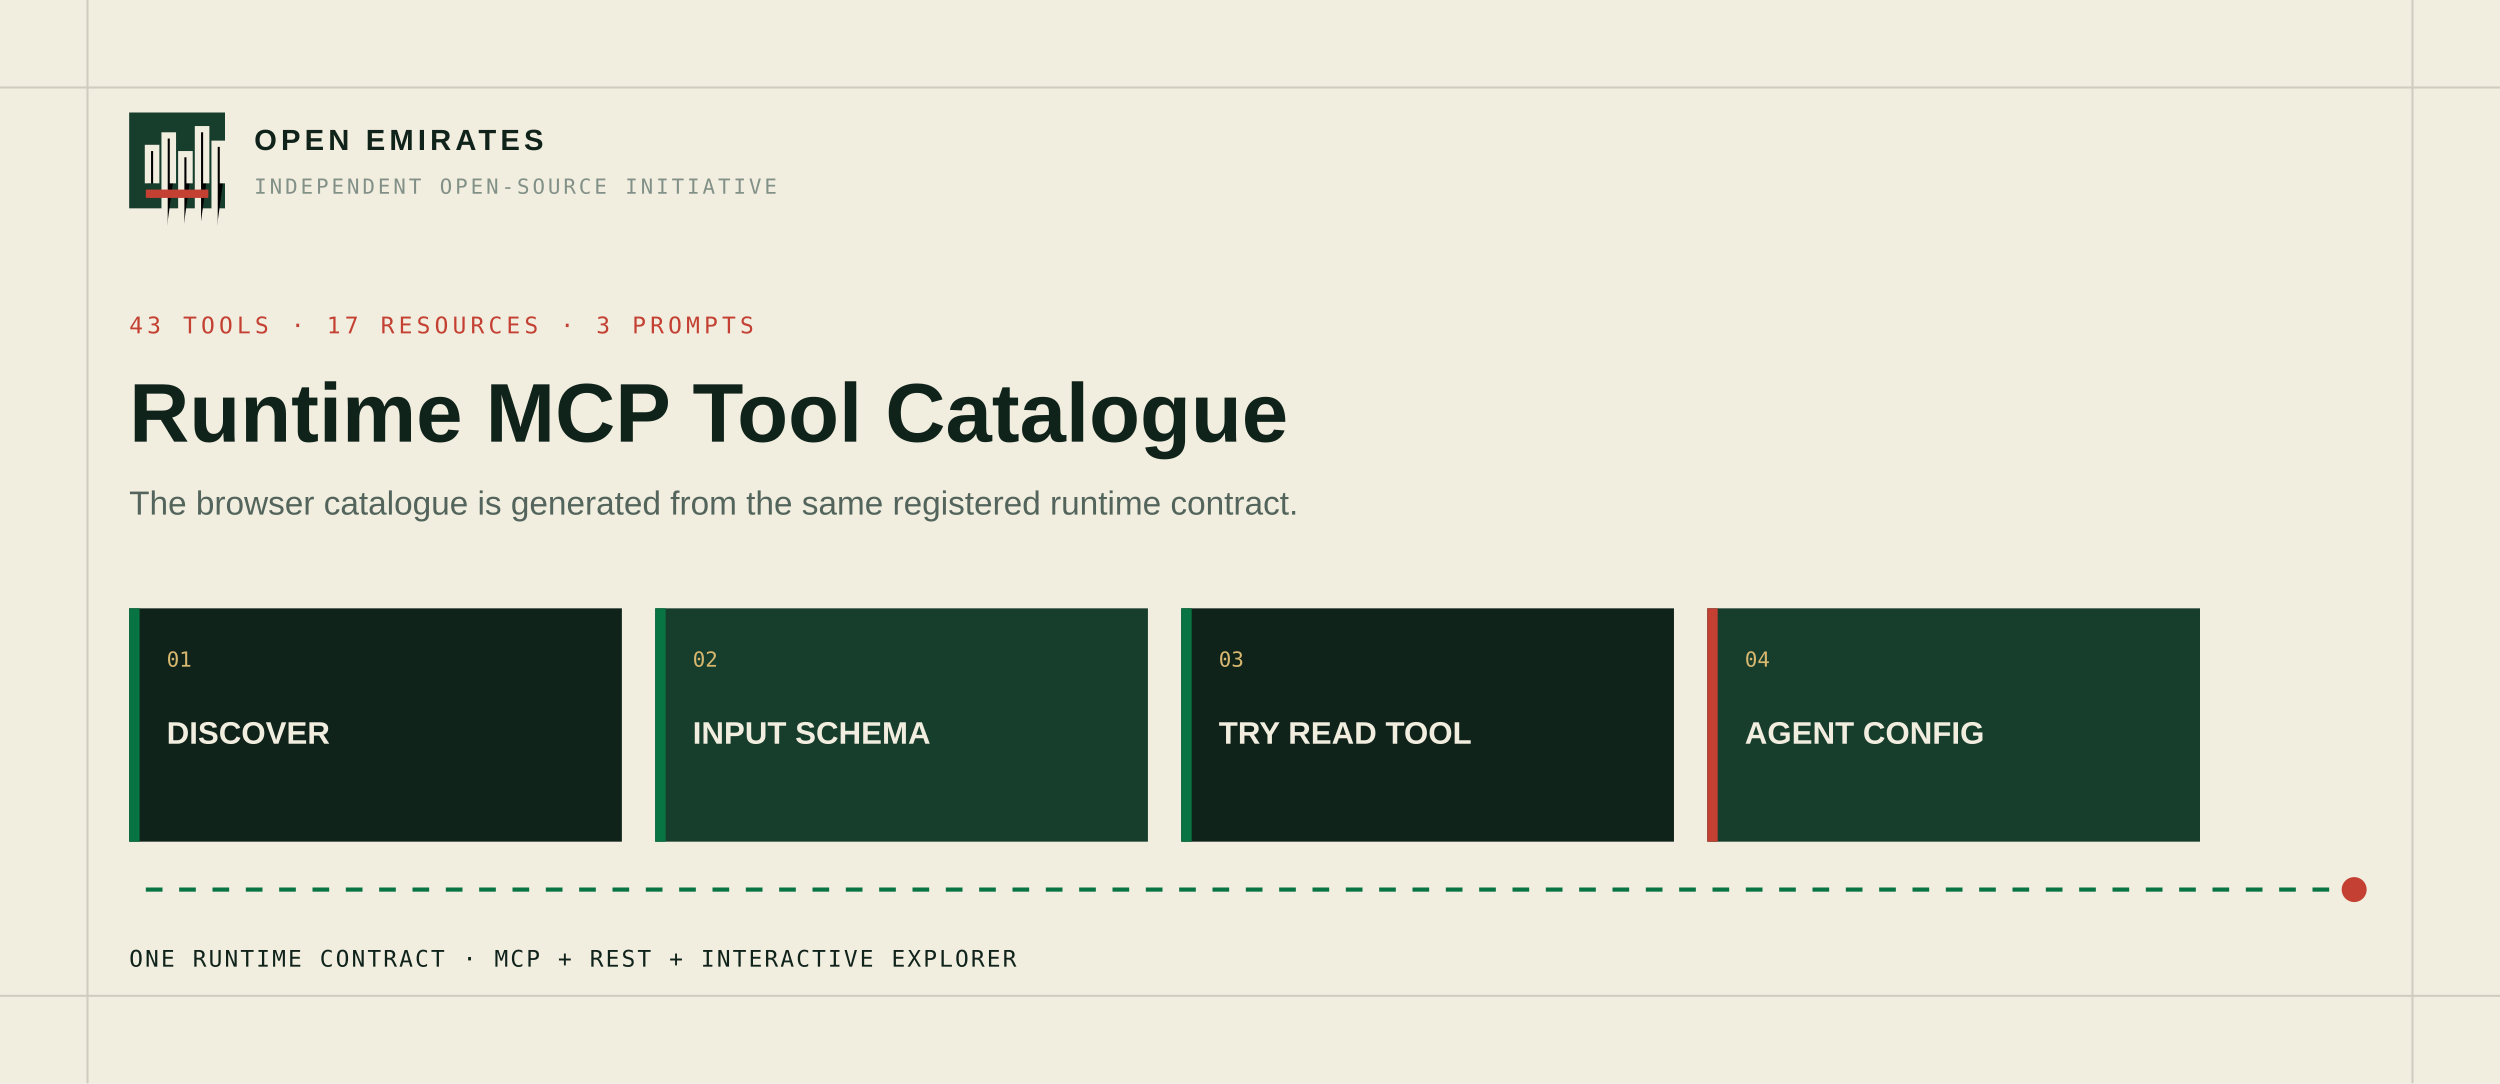
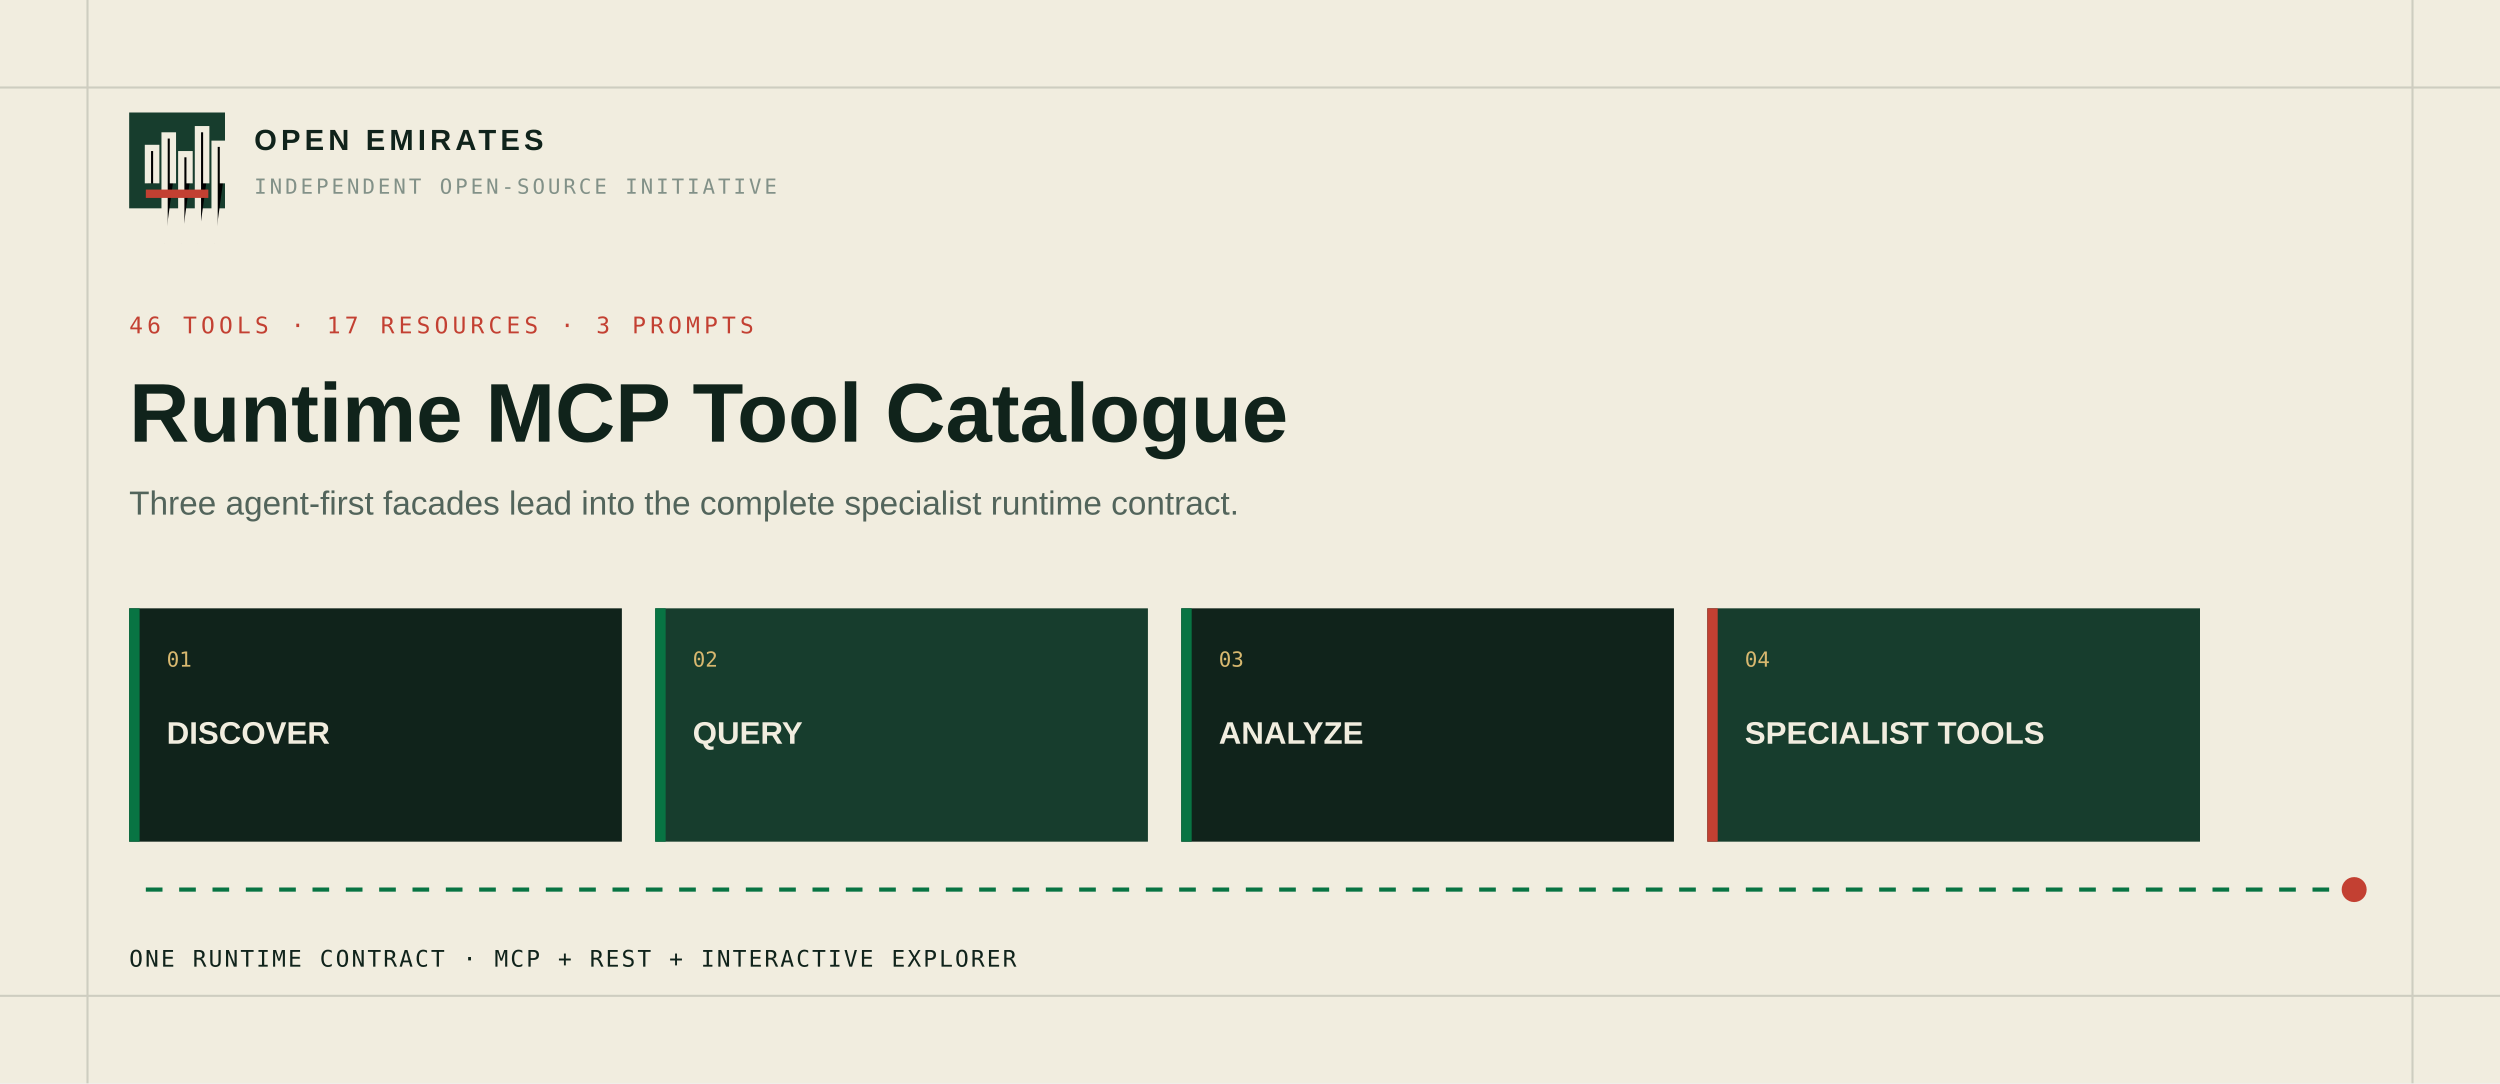
<svg xmlns="http://www.w3.org/2000/svg" width="1200" height="520" viewBox="0 0 1200 520" role="img" aria-labelledby="title desc">
  <defs>
    <style>
  @font-face{font-family:Dubai;src:url('/assets/fonts/Dubai-Regular.woff')}
  text{font-family:Dubai,Arial,sans-serif}.mono{font-family:ui-monospace,SFMono-Regular,Menlo,monospace}
  @keyframes sweep{0%{transform:translateX(-260px)}100%{transform:translateX(1320px)}}
  @keyframes rise{from{transform:scaleY(.08)}to{transform:scaleY(1)}}
  @keyframes dash{to{stroke-dashoffset:-48}}
  @keyframes blink{0%,45%{opacity:1}50%,100%{opacity:.25}}
  @media(prefers-reduced-motion:no-preference){.sweep{animation:sweep 7s linear infinite}.rise{animation:rise 1.1s cubic-bezier(.2,.8,.2,1) both;transform-origin:bottom}.dash{animation:dash 4s linear infinite}.blink{animation:blink 1.8s steps(1) infinite}}
  @media(prefers-reduced-motion:reduce){.sweep,.rise,.dash,.blink{animation:none}}
</style>
  </defs>
  <rect width="1200" height="520" fill="#f1eddf" />
  <path d="M0 42h1200M0 478h1200M42 0v520M1158 0v520" stroke="#10231b" opacity=".16" />
  <g transform="translate(62 54)">
    <rect width="46" height="46" fill="#173d2d" />
    <path d="M9 34V17h4v17m4 29V11h4v23m4 29V20h4v14m4 29V8h4v26m4 29V15h4v19" stroke="#f1eddf" stroke-width="3" />
    <path d="M8 39h30" stroke="#c34032" stroke-width="4" />
  </g>
  <text x="122" y="72" fill="#10231b" font-size="14" font-weight="700" letter-spacing="2">OPEN EMIRATES</text>
  <text x="122" y="93" fill="#829188" font-size="10" class="mono" letter-spacing="1.4">INDEPENDENT OPEN-SOURCE INITIATIVE</text>
-   <text x="62" y="160" fill="#c34032" font-size="11" class="mono" letter-spacing="2">43 TOOLS · 17 RESOURCES · 3 PROMPTS</text>
+   <text x="62" y="160" fill="#c34032" font-size="11" class="mono" letter-spacing="2">46 TOOLS · 17 RESOURCES · 3 PROMPTS</text>
  <text x="62" y="212" fill="#10231b" font-size="40" font-weight="700">Runtime MCP Tool Catalogue</text>
-   <text x="62" y="247" fill="#52645b" font-size="16">The browser catalogue is generated from the same registered runtime contract.</text>
+   <text x="62" y="247" fill="#52645b" font-size="16">Three agent-first facades lead into the complete specialist runtime contract.</text>
  <g>
    <rect x="62" y="292" width="236.5" height="112" fill="#10231b" />
    <rect class="rise" x="62" y="292" width="5" height="112" fill="#087443" style="animation-delay:0s" />
    <text x="80" y="320" fill="#d8b86f" font-size="10" class="mono">01</text>
    <text x="80" y="357" fill="#f1eddf" font-size="15" font-weight="700">DISCOVER</text>
  </g>
  <g>
    <rect x="314.5" y="292" width="236.5" height="112" fill="#173d2d" />
    <rect class="rise" x="314.5" y="292" width="5" height="112" fill="#087443" style="animation-delay:0.09s" />
    <text x="332.5" y="320" fill="#d8b86f" font-size="10" class="mono">02</text>
-     <text x="332.5" y="357" fill="#f1eddf" font-size="15" font-weight="700">INPUT SCHEMA</text>
+     <text x="332.5" y="357" fill="#f1eddf" font-size="15" font-weight="700">QUERY</text>
  </g>
  <g>
    <rect x="567" y="292" width="236.5" height="112" fill="#10231b" />
    <rect class="rise" x="567" y="292" width="5" height="112" fill="#087443" style="animation-delay:0.18s" />
    <text x="585" y="320" fill="#d8b86f" font-size="10" class="mono">03</text>
-     <text x="585" y="357" fill="#f1eddf" font-size="15" font-weight="700">TRY READ TOOL</text>
+     <text x="585" y="357" fill="#f1eddf" font-size="15" font-weight="700">ANALYZE</text>
  </g>
  <g>
    <rect x="819.5" y="292" width="236.5" height="112" fill="#173d2d" />
    <rect class="rise" x="819.5" y="292" width="5" height="112" fill="#c34032" style="animation-delay:0.27s" />
    <text x="837.5" y="320" fill="#d8b86f" font-size="10" class="mono">04</text>
-     <text x="837.5" y="357" fill="#f1eddf" font-size="15" font-weight="700">AGENT CONFIG</text>
+     <text x="837.5" y="357" fill="#f1eddf" font-size="15" font-weight="700">SPECIALIST TOOLS</text>
  </g>
  <path class="dash" d="M70 427H1130" stroke="#087443" stroke-width="2" stroke-dasharray="8 8" />
  <circle class="blink" cx="1130" cy="427" r="6" fill="#c34032" />
  <text x="62" y="464" fill="#10231b" font-size="11" class="mono" letter-spacing="1">ONE RUNTIME CONTRACT · MCP + REST + INTERACTIVE EXPLORER</text>
  <rect class="sweep" x="-260" y="0" width="220" height="520" fill="white" opacity=".035" />
</svg>
